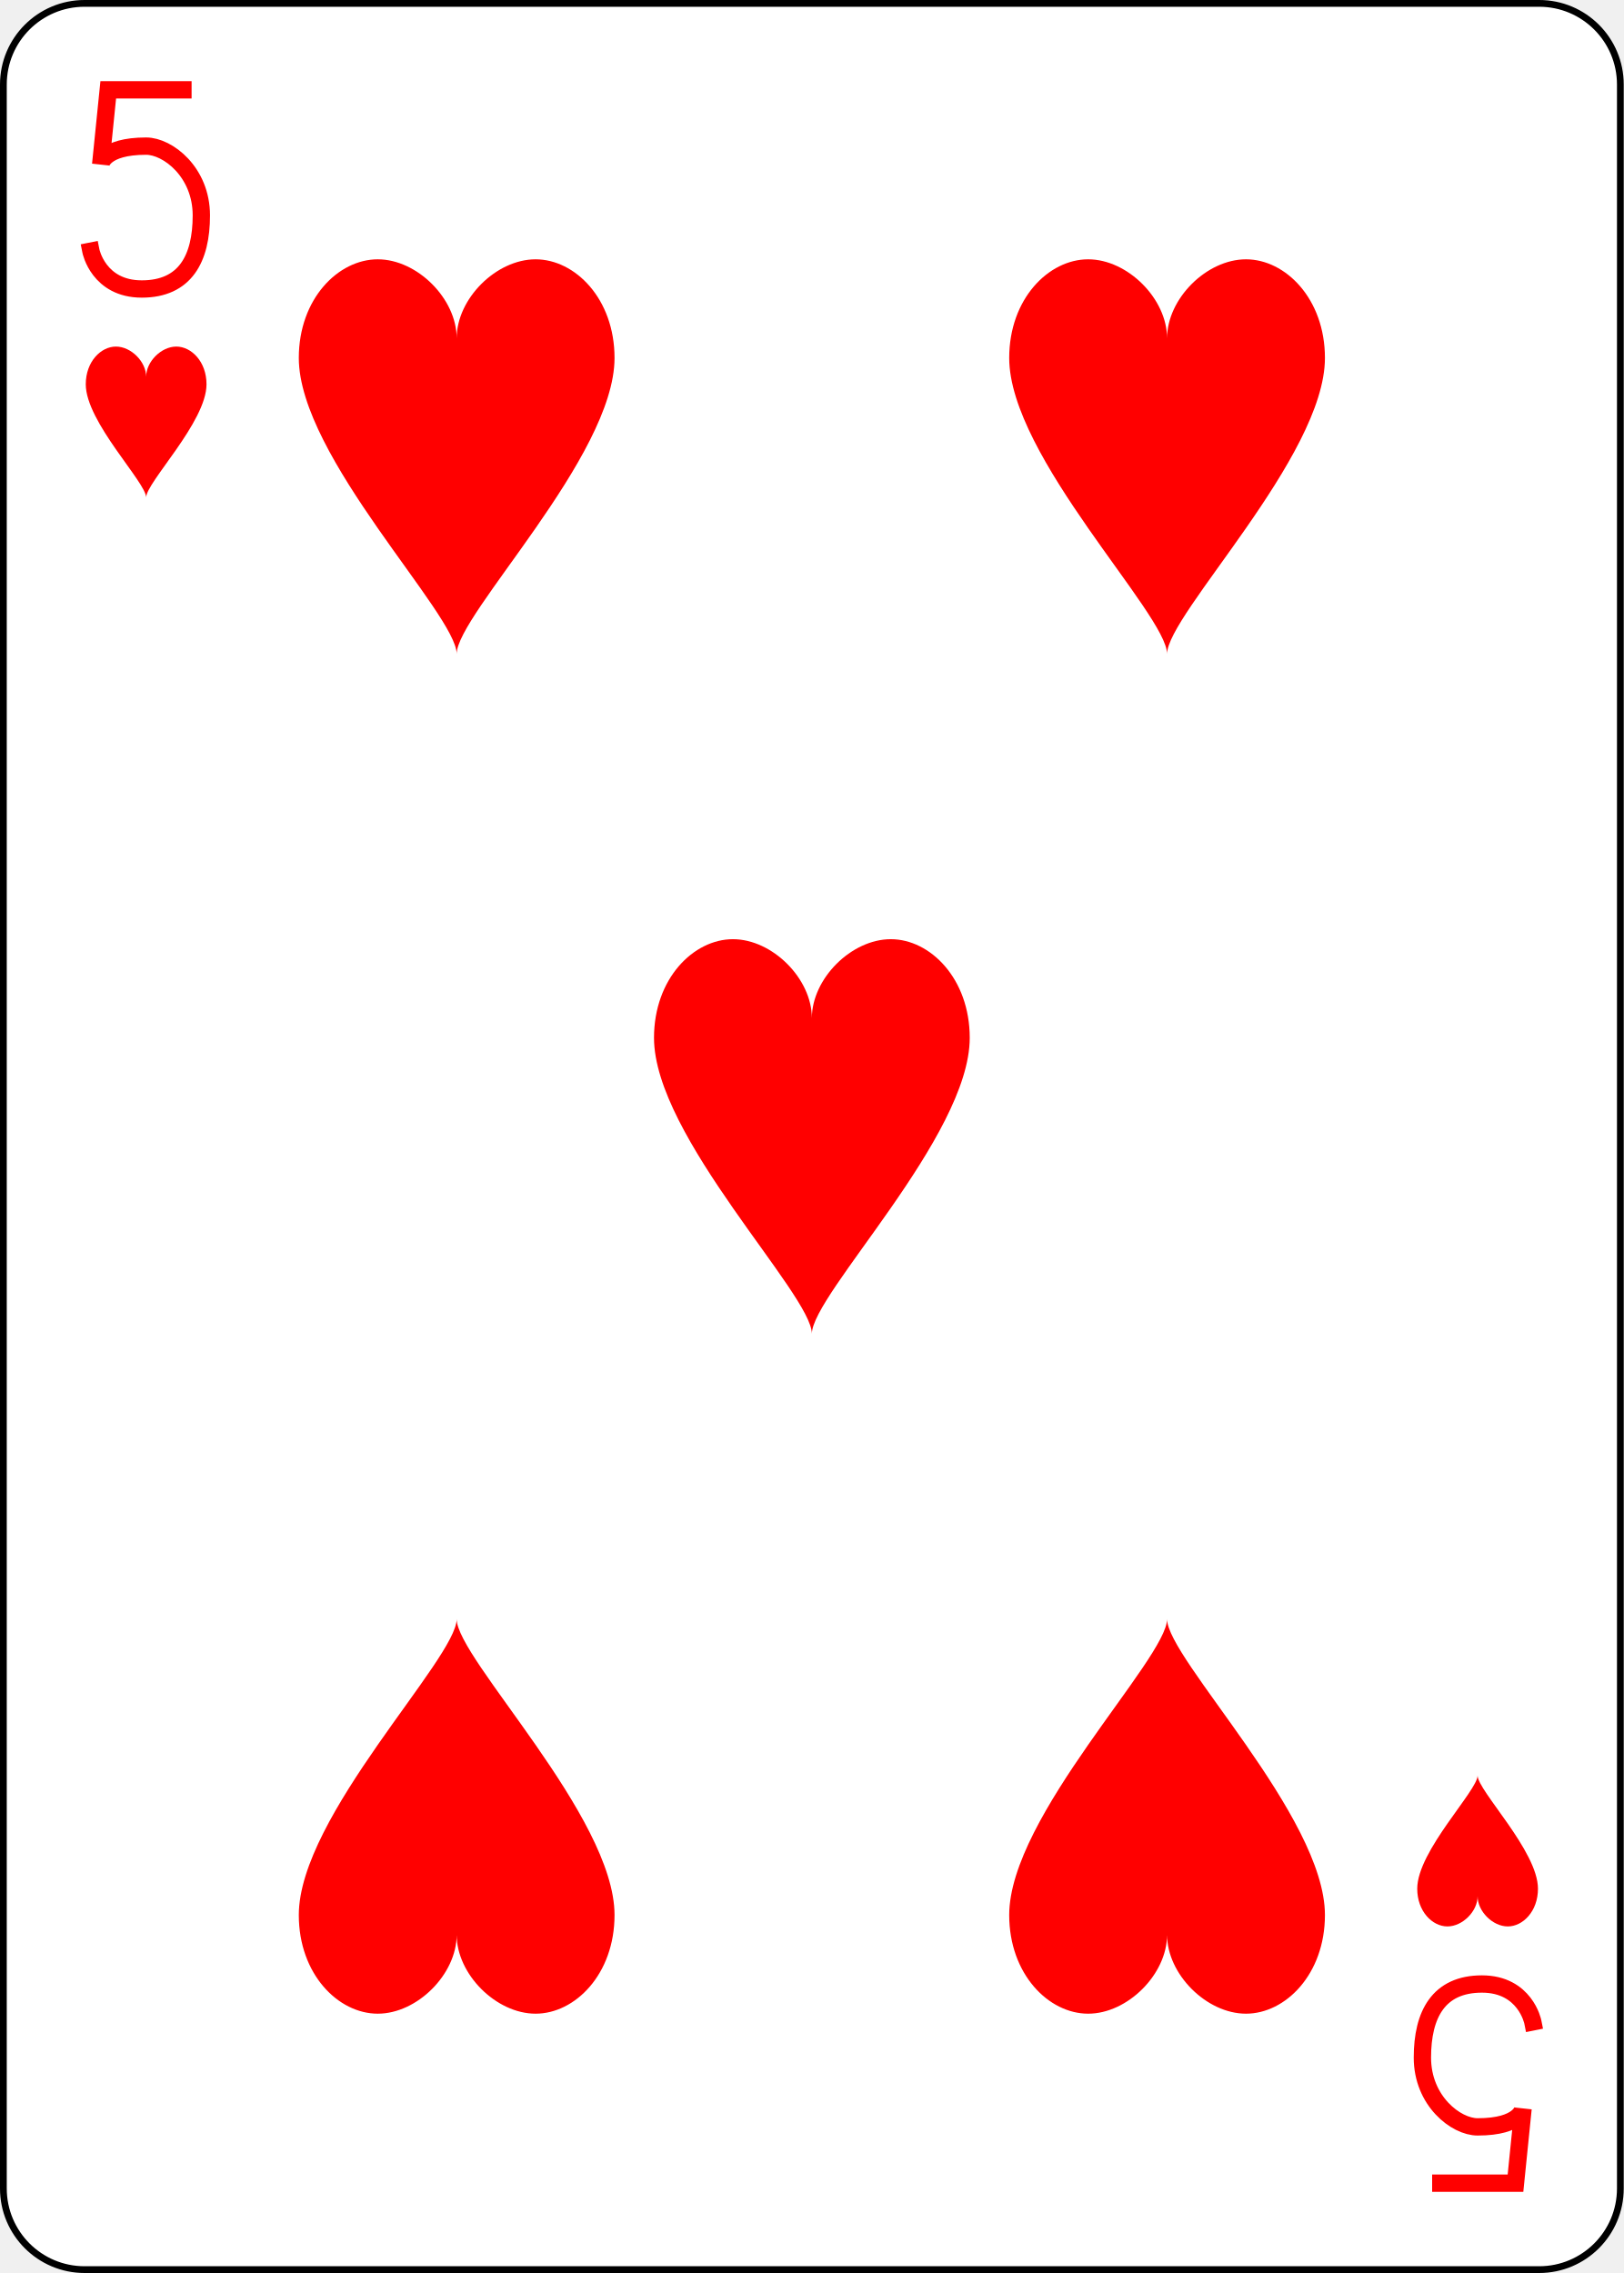
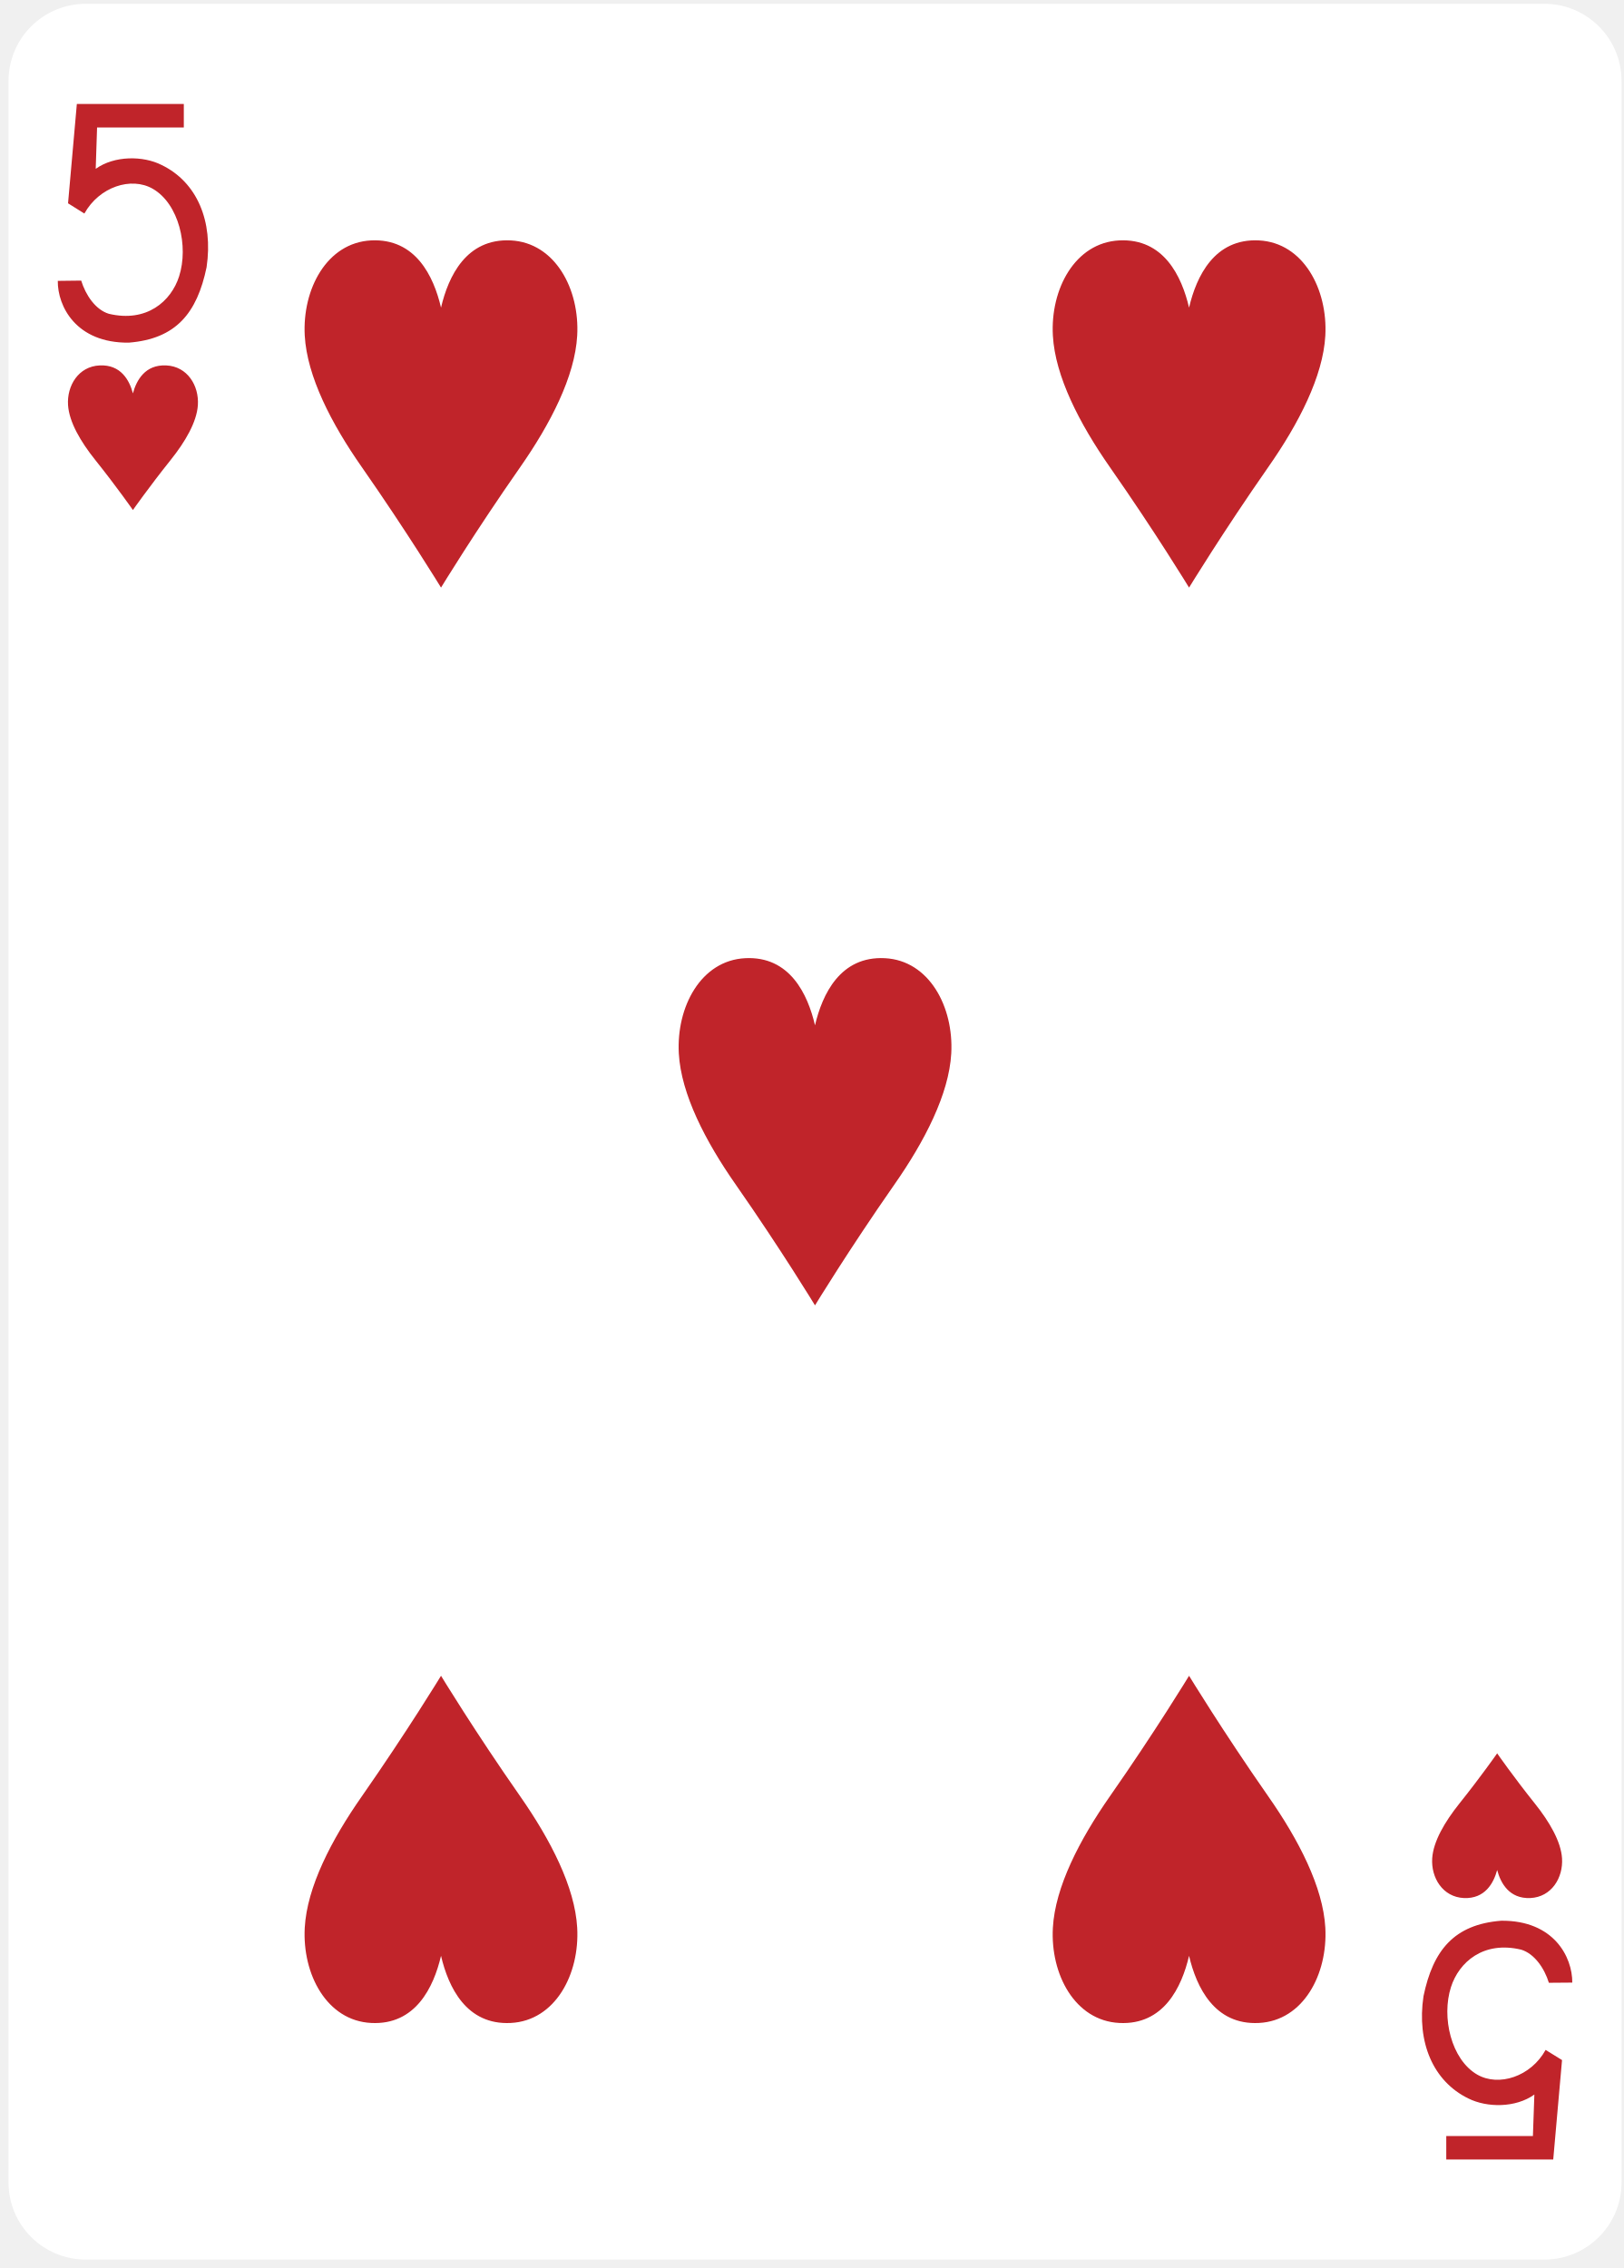
- <svg xmlns="http://www.w3.org/2000/svg" xmlns:xlink="http://www.w3.org/1999/xlink" class="card" face="5H" height="3.5in" preserveAspectRatio="none" viewBox="-120 -168 240 336" width="2.5in">
-   <defs>
-     <symbol id="SH5" viewBox="-600 -600 1200 1200" preserveAspectRatio="xMinYMid">
-       <path d="M0 -300C0 -400 100 -500 200 -500C300 -500 400 -400 400 -250C400 0 0 400 0 500C0 400 -400 0 -400 -250C-400 -400 -300 -500 -200 -500C-100 -500 0 -400 -0 -300Z" fill="red" />
-     </symbol>
-     <symbol id="VH5" viewBox="-500 -500 1000 1000" preserveAspectRatio="xMinYMid">
-       <path d="M170 -460L-175 -460L-210 -115C-210 -115 -200 -200 0 -200C100 -200 255 -80 255 120C255 320 180 460 -20 460C-220 460 -255 285 -255 285" stroke="red" stroke-width="80" stroke-linecap="square" stroke-miterlimit="1.5" fill="none" />
-     </symbol>
-   </defs>
-   <rect width="239" height="335" x="-119.5" y="-167.5" rx="12" ry="12" fill="white" stroke="black" />
-   <use xlink:href="#VH5" height="32" width="32" x="-114.4" y="-156" />
-   <use xlink:href="#SH5" height="26.769" width="26.769" x="-111.784" y="-119" />
-   <use xlink:href="#SH5" height="70" width="70" x="-87.501" y="-135.501" />
-   <use xlink:href="#SH5" height="70" width="70" x="17.501" y="-135.501" />
-   <use xlink:href="#SH5" height="70" width="70" x="-35" y="-35" />
-   <g transform="rotate(180)">
-     <use xlink:href="#VH5" height="32" width="32" x="-114.4" y="-156" />
-     <use xlink:href="#SH5" height="26.769" width="26.769" x="-111.784" y="-119" />
-     <use xlink:href="#SH5" height="70" width="70" x="-87.501" y="-135.501" />
-     <use xlink:href="#SH5" height="70" width="70" x="17.501" y="-135.501" />
+ <svg xmlns="http://www.w3.org/2000/svg" width="179px" height="250px" viewBox="0 0 179 250" version="1.1">
+   <defs />
+   <g id="Page-1" stroke="none" stroke-width="1" fill="none" fill-rule="evenodd">
+     <path d="M9.45,0.42 L170.22,0.42 C174.92,0.42 178.73,4.23 178.73,8.93 L178.73,240.57 C178.73,245.27 174.92,249.07 170.22,249.07 L9.45,249.07 C4.75,249.07 0.94,245.27 0.94,240.57 L0.94,8.93 C0.94,4.23 4.75,0.42 9.45,0.42" id="Fill-342" fill="#FFFFFF" />
+     <path d="M14.65,56.22 C14.65,56.22 12.88,53.68 10.49,50.69 C8.89,48.69 7.62,46.52 7.5,44.65 C7.36,42.52 8.65,40.38 10.99,40.28 C13.32,40.17 14.27,41.92 14.65,43.36 C15.04,41.92 15.99,40.17 18.32,40.28 C20.66,40.38 21.95,42.52 21.81,44.65 C21.69,46.52 20.42,48.69 18.82,50.69 C16.43,53.68 14.65,56.22 14.65,56.22" id="Fill-344" fill="#C0242A" />
+     <path d="M165.02,193.27 C165.02,193.27 163.24,195.82 160.85,198.81 C159.25,200.81 157.98,202.98 157.86,204.84 C157.72,206.97 159.01,209.11 161.35,209.22 C163.68,209.32 164.63,207.57 165.02,206.13 C165.4,207.57 166.35,209.32 168.68,209.22 C171.02,209.11 172.31,206.97 172.17,204.84 C172.05,202.98 170.78,200.81 169.18,198.81 C166.79,195.82 165.02,193.27 165.02,193.27" id="Fill-345" fill="#C0242A" />
+     <path d="M48.61,64.77 C48.61,64.77 44.89,58.67 39.88,51.49 C36.52,46.69 33.84,41.48 33.59,37 C33.31,31.89 36.01,26.75 40.91,26.5 C45.81,26.26 47.8,30.45 48.61,33.91 C49.42,30.45 51.4,26.26 56.3,26.5 C61.2,26.75 63.91,31.89 63.62,37 C63.37,41.48 60.69,46.69 57.34,51.49 C52.32,58.67 48.61,64.77 48.61,64.77" id="Fill-346" fill="#C0242A" />
+     <path d="M131.06,64.77 C131.06,64.77 127.35,58.67 122.33,51.49 C118.98,46.69 116.3,41.48 116.05,37 C115.76,31.89 118.47,26.75 123.37,26.5 C128.27,26.26 130.25,30.45 131.06,33.91 C131.87,30.45 133.86,26.26 138.76,26.5 C143.66,26.75 146.36,31.89 146.08,37 C145.83,41.48 143.15,46.69 139.79,51.49 C134.78,58.67 131.06,64.77 131.06,64.77" id="Fill-347" fill="#C0242A" />
+     <path d="M89.83,143.89 C89.83,143.89 86.12,137.78 81.11,130.6 C77.75,125.8 75.07,120.6 74.82,116.12 C74.54,111 77.24,105.87 82.14,105.62 C87.04,105.37 89.03,109.57 89.83,113.02 C90.64,109.57 92.63,105.37 97.53,105.62 C102.43,105.87 105.13,111 104.85,116.12 C104.6,120.6 101.92,125.8 98.56,130.6 C93.55,137.78 89.83,143.89 89.83,143.89" id="Fill-348" fill="#C0242A" />
+     <path d="M131.06,184.72 C131.06,184.72 127.35,190.83 122.33,198.01 C118.98,202.81 116.3,208.01 116.05,212.49 C115.76,217.61 118.47,222.74 123.37,222.99 C128.27,223.24 130.25,219.04 131.06,215.59 C131.87,219.04 133.86,223.24 138.76,222.99 C143.66,222.74 146.36,217.61 146.08,212.49 C145.83,208.01 143.15,202.81 139.79,198.01 C134.78,190.83 131.06,184.72 131.06,184.72" id="Fill-349" fill="#C0242A" />
+     <path d="M48.61,184.72 C48.61,184.72 44.89,190.83 39.88,198.01 C36.52,202.81 33.84,208.01 33.59,212.49 C33.31,217.61 36.01,222.74 40.91,222.99 C45.81,223.24 47.8,219.04 48.61,215.59 C49.42,219.04 51.4,223.24 56.3,222.99 C61.2,222.74 63.91,217.61 63.62,212.49 C63.37,208.01 60.69,202.81 57.34,198.01 C52.32,190.83 48.61,184.72 48.61,184.72" id="Fill-350" fill="#C0242A" />
+     <path d="M6.37,30.96 L8.95,30.93 C9.44,32.52 10.52,34.14 12,34.59 C16.17,35.58 18.86,33.21 19.74,30.47 C20.81,27.14 19.72,22.47 16.84,20.81 C14.46,19.44 10.93,20.6 9.3,23.54 L7.5,22.41 L8.47,11.46 L20.26,11.46 L20.26,14.05 L10.7,14.05 L10.55,18.61 C12.61,17.14 15.77,17.15 17.82,18.19 C21.72,20.08 23.52,24.38 22.77,29.46 C21.72,34.5 19.41,37.36 14.19,37.77 C8.39,37.83 6.34,33.76 6.37,30.96" id="Fill-351" fill="#C0242A" />
+     <path d="M173.3,218.54 L170.72,218.56 C170.23,216.97 169.14,215.36 167.67,214.91 C163.5,213.91 160.81,216.29 159.93,219.03 C158.86,222.35 159.95,227.02 162.82,228.68 C165.2,230.05 168.74,228.9 170.36,225.96 L172.17,227.08 L171.2,238.04 L159.41,238.04 L159.41,235.45 L168.96,235.45 L169.12,230.88 C167.06,232.36 163.9,232.34 161.84,231.31 C157.95,229.41 156.14,225.11 156.9,220.04 C157.95,214.99 160.26,212.13 165.47,211.72 C171.28,211.67 173.32,215.74 173.3,218.54" id="Fill-352" fill="#C0242A" />
  </g>
</svg>
